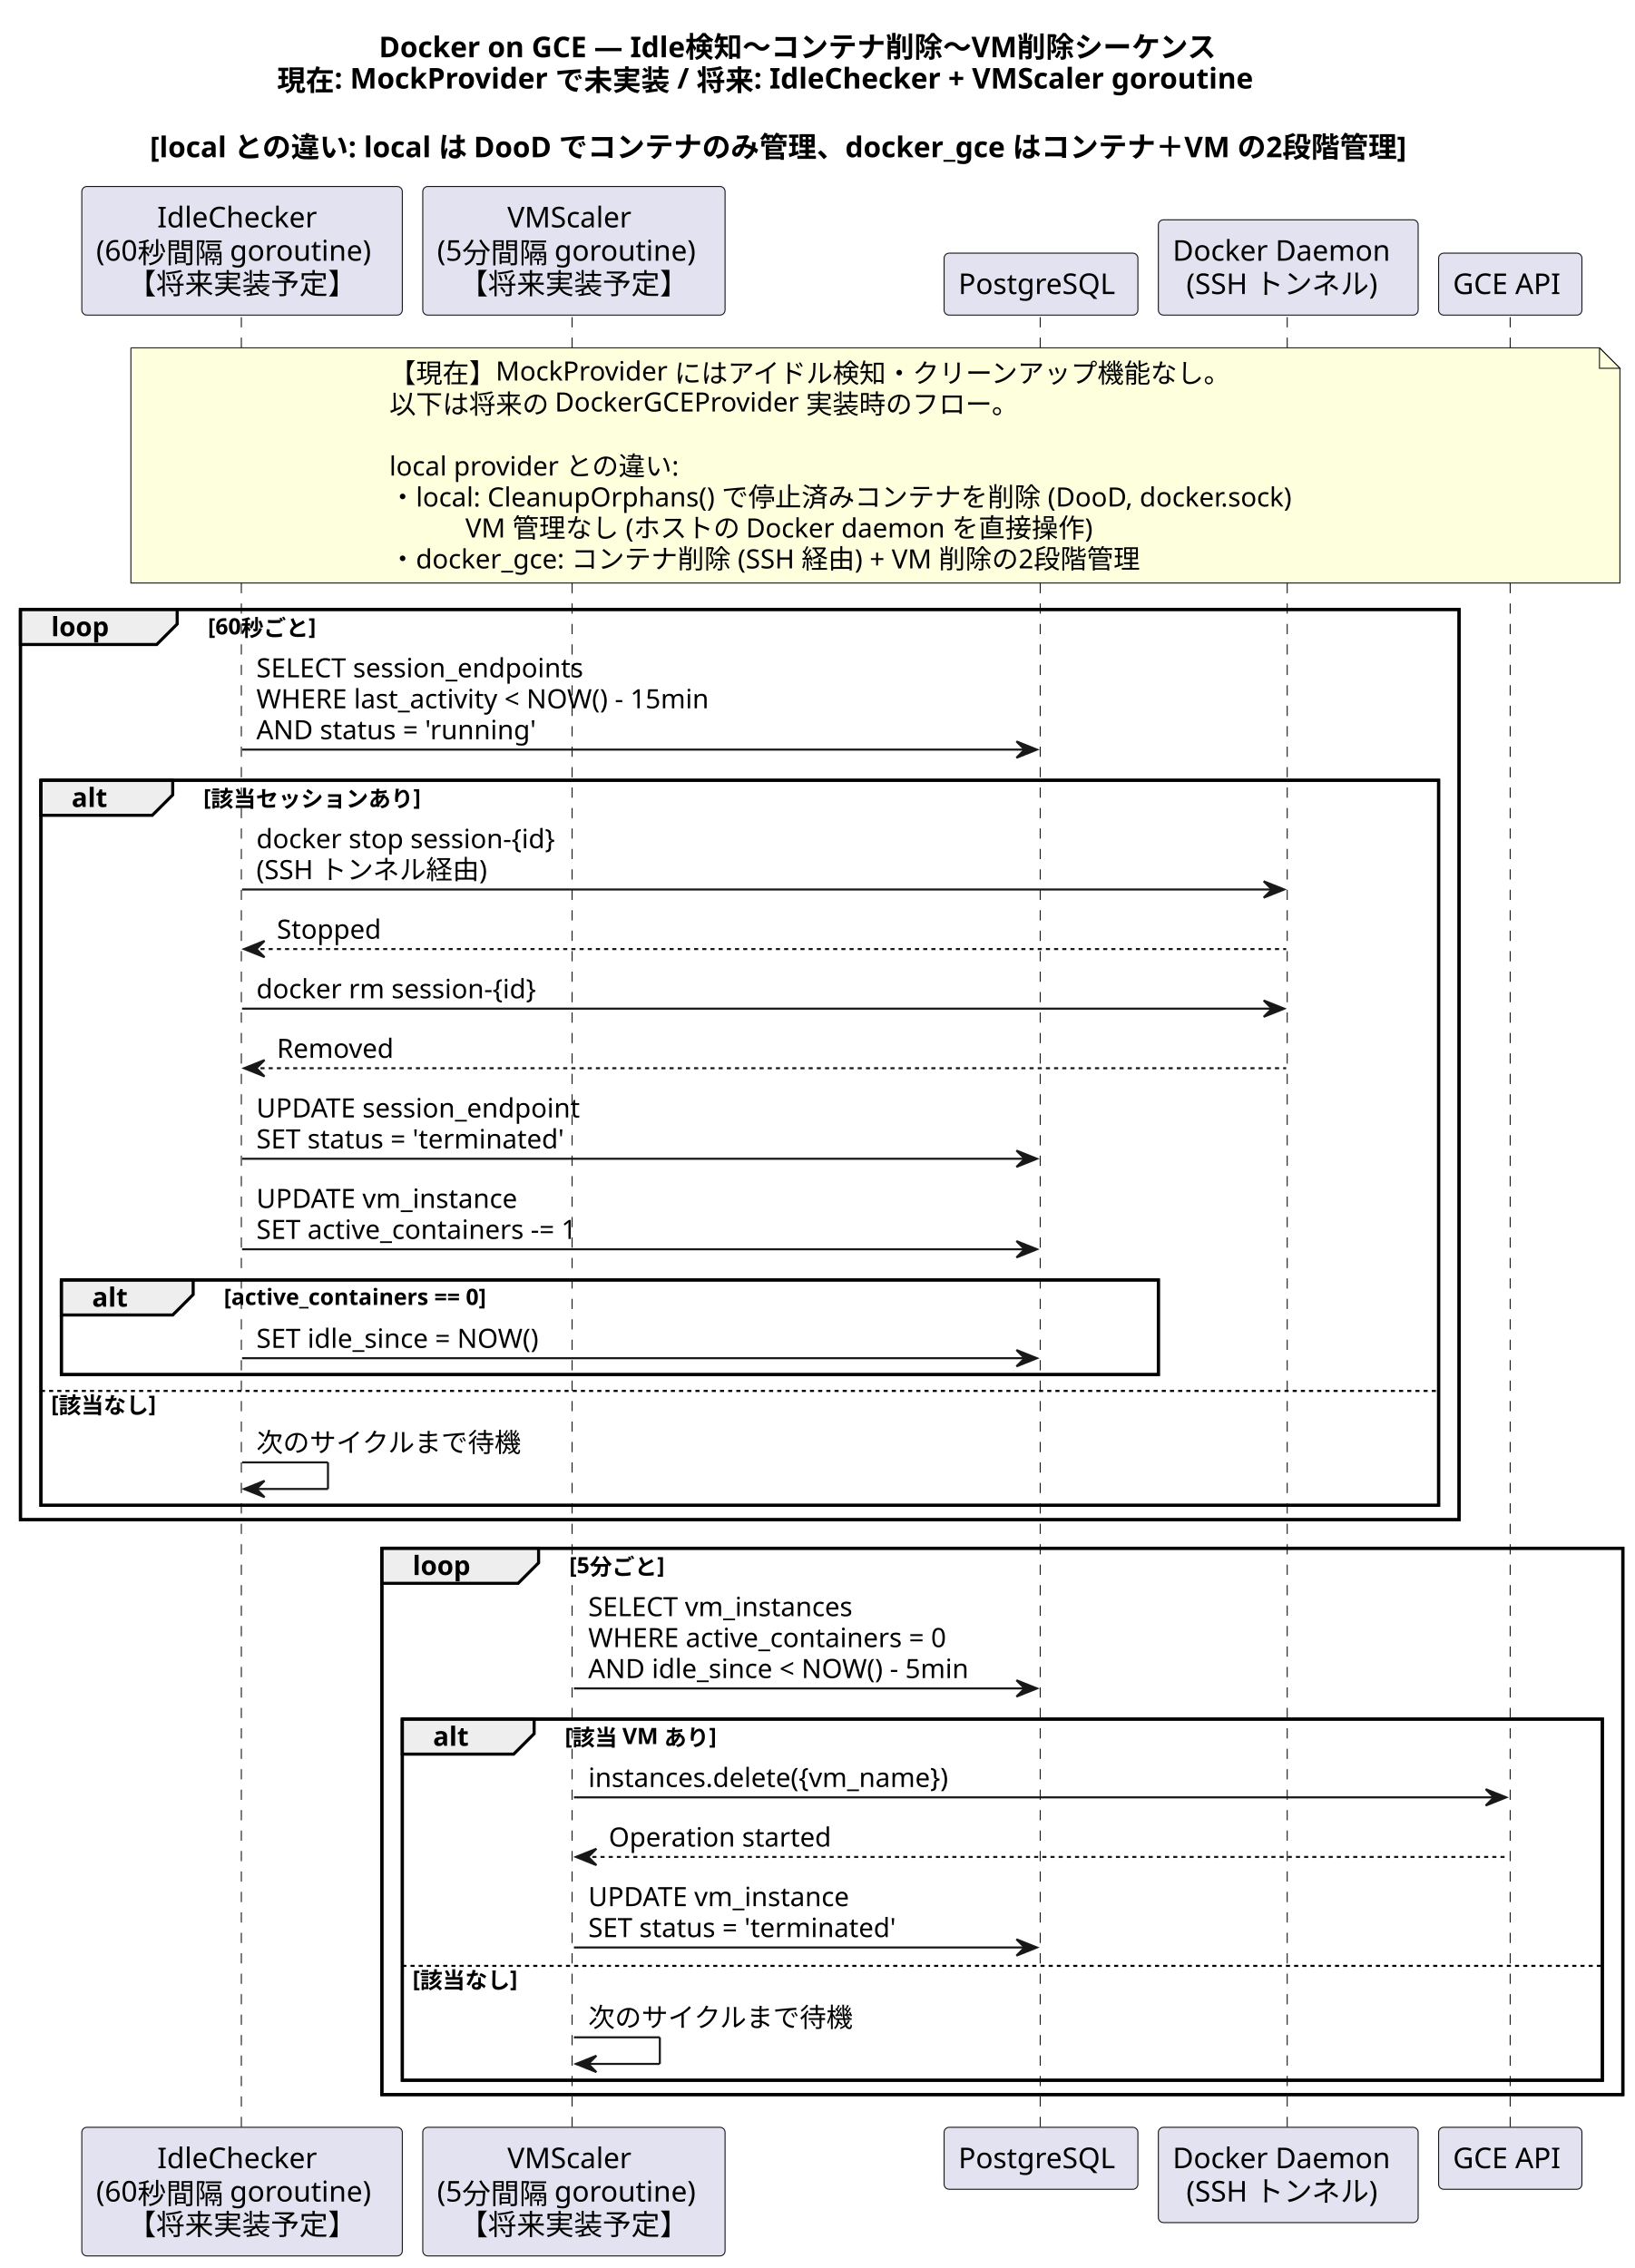
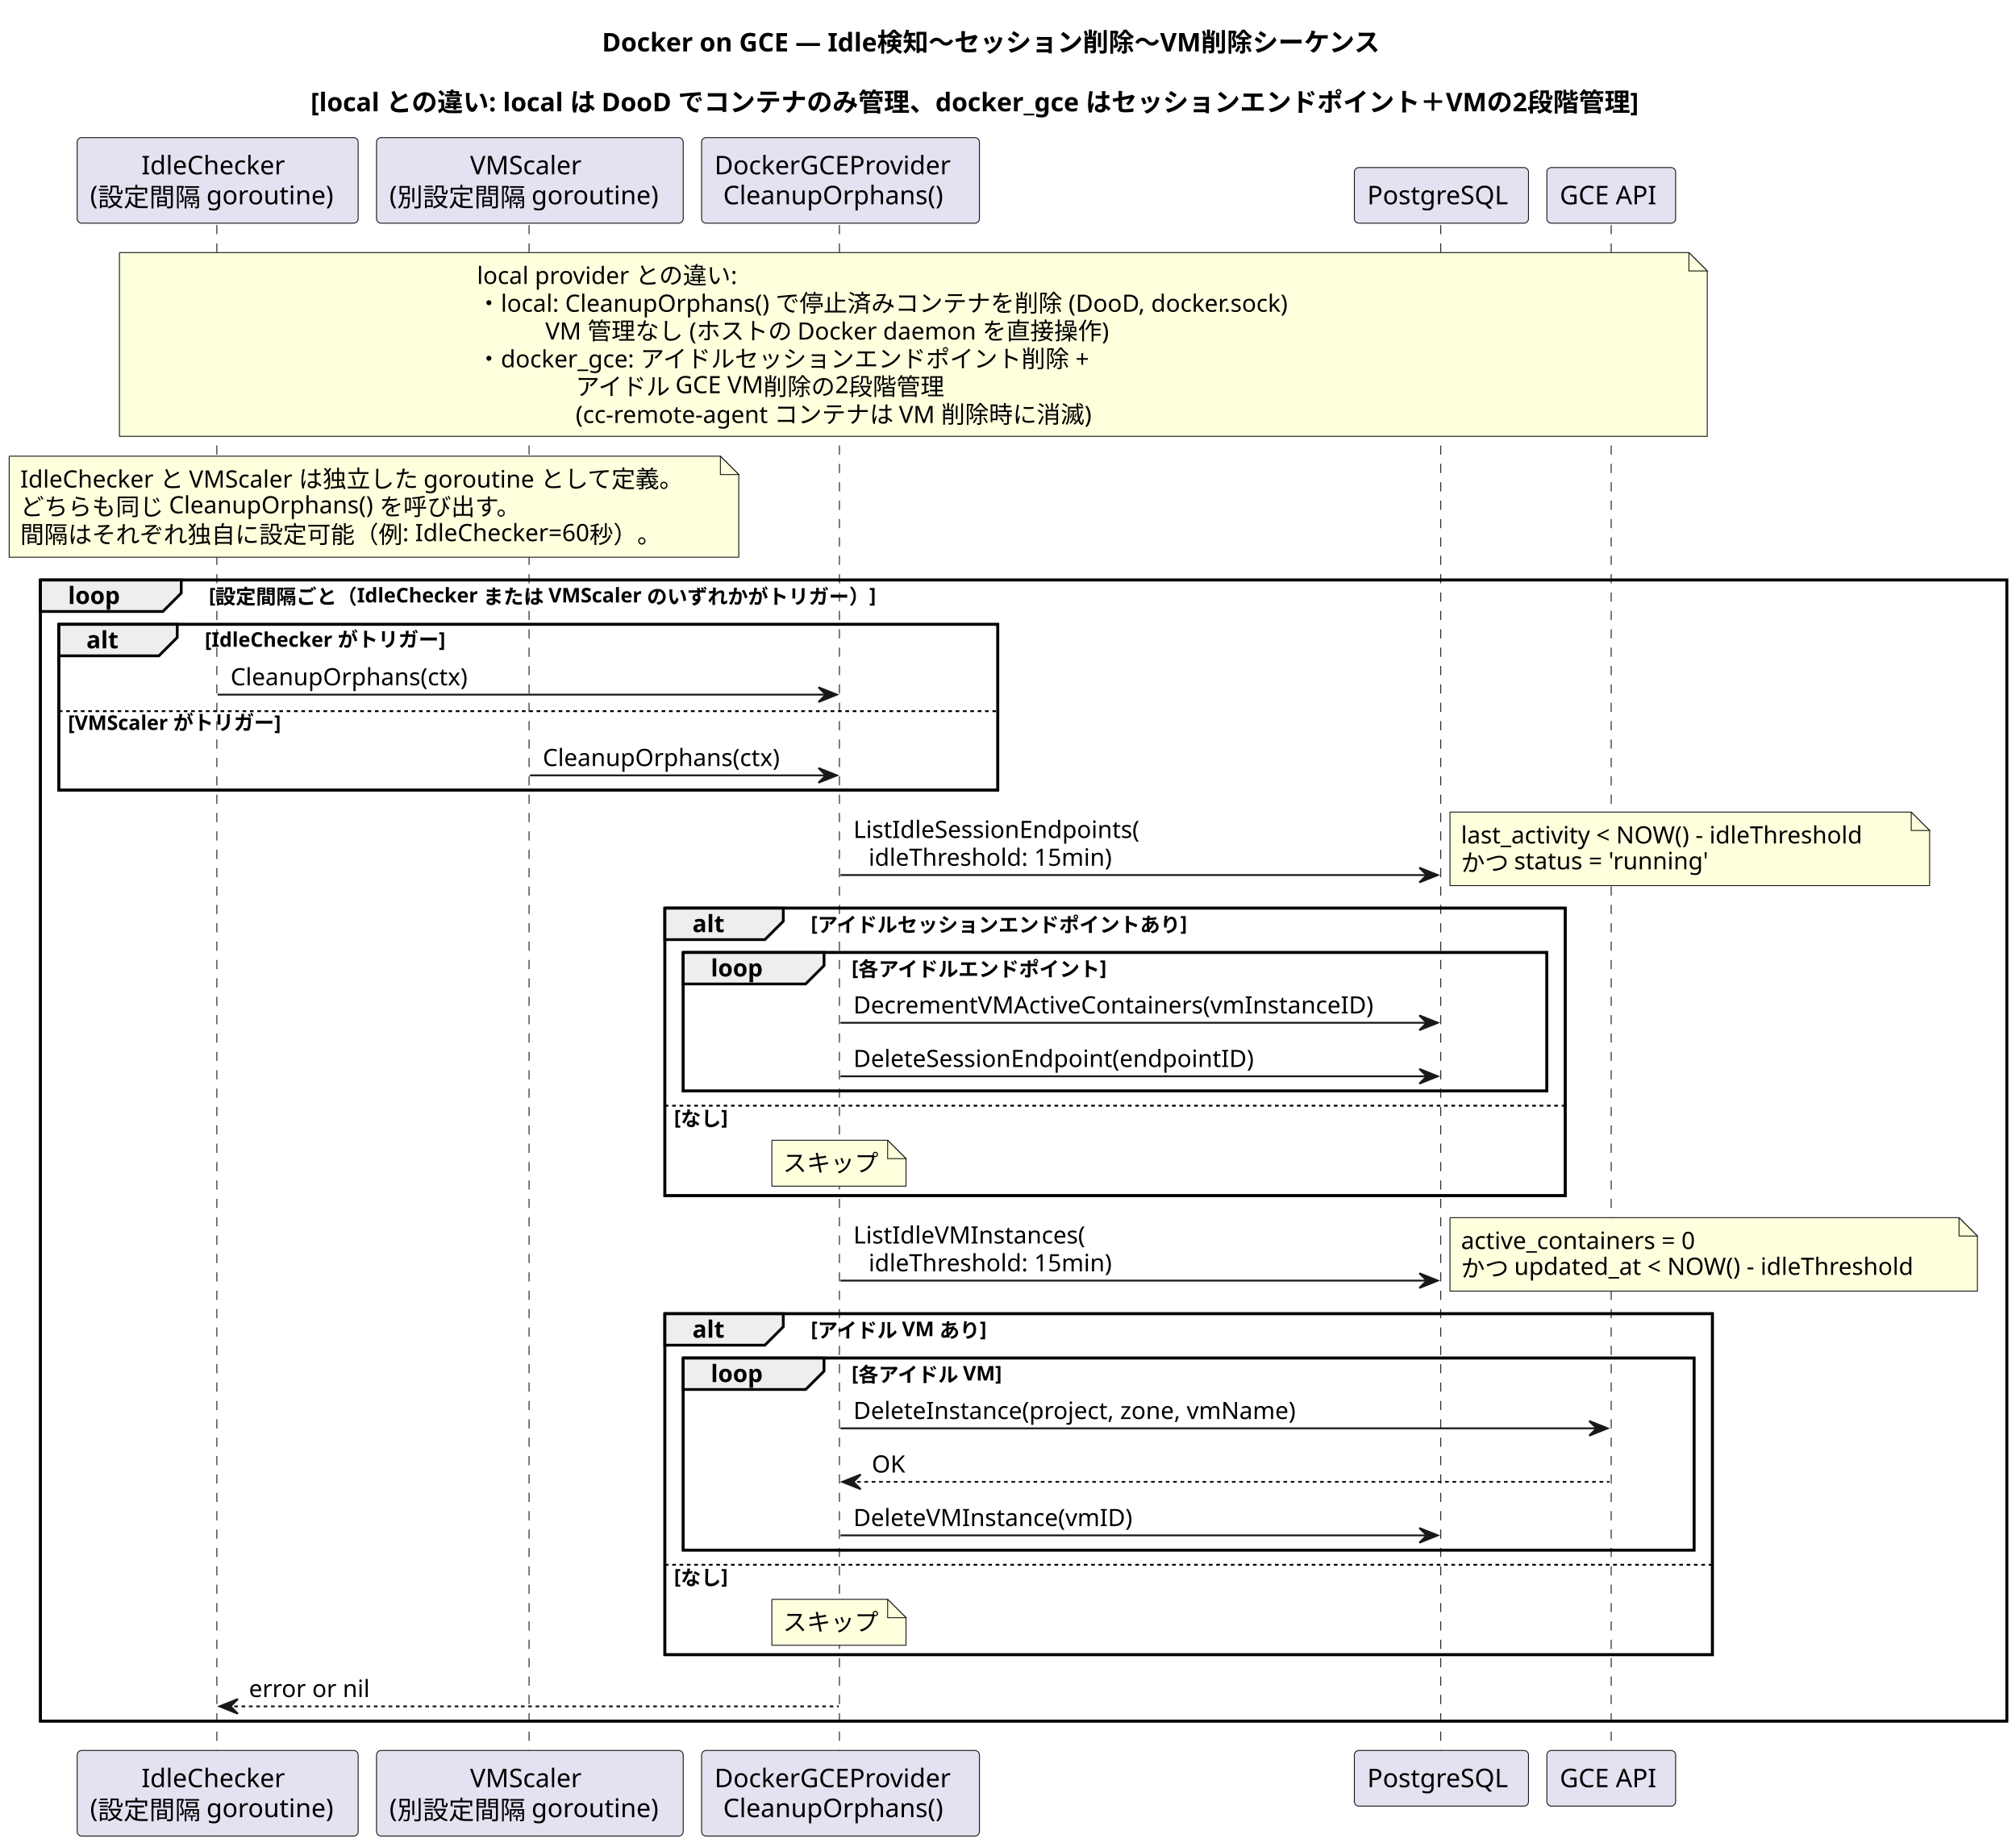
- <svg xmlns="http://www.w3.org/2000/svg" contentStyleType="text/css" data-diagram-type="SEQUENCE" height="1109px" preserveAspectRatio="none" style="width:799px;height:1109px;background:#FFFFFF;" version="1.1" viewBox="0 0 799 1109" width="799px" zoomAndPan="magnify">
+ <svg xmlns="http://www.w3.org/2000/svg" contentStyleType="text/css" data-diagram-type="SEQUENCE" height="1005px" preserveAspectRatio="none" style="width:1097px;height:1005px;background:#FFFFFF;" version="1.1" viewBox="0 0 1097 1005" width="1097px" zoomAndPan="magnify">
  <defs />
  <g>
-     <text fill="#000000" font-family="sans-serif" font-size="14" font-weight="bold" lengthAdjust="spacing" textLength="431.948" x="185.234" y="27.995">Docker on GCE — Idle検知〜コンテナ削除〜VM削除シーケンス</text>
-     <text fill="#000000" font-family="sans-serif" font-size="14" font-weight="bold" lengthAdjust="spacing" textLength="531.466" x="135.475" y="44.292">現在: MockProvider で未実装 / 将来: IdleChecker + VMScaler goroutine</text>
-     <text fill="#000000" font-family="sans-serif" font-size="14" font-weight="bold" lengthAdjust="spacing" textLength="4.874" x="398.771" y="60.589"> </text>
-     <text fill="#000000" font-family="sans-serif" font-size="14" font-weight="bold" lengthAdjust="spacing" textLength="655.886" x="73.265" y="76.886">[local との違い: local は DooD でコンテナのみ管理、docker_gce はコンテナ＋VM の2段階管理]</text>
-     <rect fill="none" height="445.062" style="stroke:#000000;stroke-width:1.5;" width="703.348" x="10" y="298.008" />
-     <rect fill="none" height="354.531" style="stroke:#000000;stroke-width:1.5;" width="683.348" x="20" y="381.539" />
-     <rect fill="none" height="46.266" style="stroke:#000000;stroke-width:1.5;" width="536.329" x="30" y="625.867" />
-     <rect fill="none" height="267.133" style="stroke:#000000;stroke-width:1.5;" width="606.716" x="186.7" y="757.07" />
-     <rect fill="none" height="176.602" style="stroke:#000000;stroke-width:1.5;" width="586.716" x="196.7" y="840.602" />
+     <text fill="#000000" font-family="sans-serif" font-size="14" font-weight="bold" lengthAdjust="spacing" textLength="445.948" x="327.524" y="27.995">Docker on GCE — Idle検知〜セッション削除〜VM削除シーケンス</text>
+     <text fill="#000000" font-family="sans-serif" font-size="14" font-weight="bold" lengthAdjust="spacing" textLength="4.874" x="548.061" y="44.292"> </text>
+     <text fill="#000000" font-family="sans-serif" font-size="14" font-weight="bold" lengthAdjust="spacing" textLength="763.012" x="168.992" y="60.589">[local との違い: local は DooD でコンテナのみ管理、docker_gce はセッションエンドポイント＋VMの2段階管理]</text>
+     <rect fill="none" height="621.07" style="stroke:#000000;stroke-width:1.5;" width="1069.995" x="22" y="315.68" />
+     <rect fill="none" height="90.203" style="stroke:#000000;stroke-width:1.5;" width="510.954" x="32" y="339.812" />
+     <rect fill="none" height="156.469" style="stroke:#000000;stroke-width:1.5;" width="489.955" x="361.771" y="494.281" />
+     <rect fill="none" height="75.398" style="stroke:#000000;stroke-width:1.5;" width="469.955" x="371.771" y="518.414" />
+     <rect fill="none" height="185.602" style="stroke:#000000;stroke-width:1.5;" width="570.023" x="361.771" y="715.016" />
+     <rect fill="none" height="104.531" style="stroke:#000000;stroke-width:1.5;" width="550.023" x="371.771" y="739.148" />
    <g class="participant-lifeline" data-entity-uid="part1" data-qualified-name="IdleChecker" id="part1-lifeline">
      <g>
-         <rect fill="#000000" fill-opacity="0" height="886.125" width="8" x="114.35" y="155.078" />
-         <line style="stroke:#181818;stroke-width:0.5;stroke-dasharray:5,5;" x1="118" x2="118" y1="155.078" y2="1041.203" />
+         <rect fill="#000000" fill-opacity="0" height="831.266" width="8" x="114.443" y="122.484" />
+         <line style="stroke:#181818;stroke-width:0.5;stroke-dasharray:5,5;" x1="118" x2="118" y1="122.484" y2="953.75" />
      </g>
    </g>
    <g class="participant-lifeline" data-entity-uid="part2" data-qualified-name="VMScaler" id="part2-lifeline">
      <g>
-         <rect fill="#000000" fill-opacity="0" height="886.125" width="8" x="276.596" y="155.078" />
-         <line style="stroke:#181818;stroke-width:0.5;stroke-dasharray:5,5;" x1="279.7" x2="279.7" y1="155.078" y2="1041.203" />
+         <rect fill="#000000" fill-opacity="0" height="831.266" width="8" x="284.328" y="122.484" />
+         <line style="stroke:#181818;stroke-width:0.5;stroke-dasharray:5,5;" x1="287.885" x2="287.885" y1="122.484" y2="953.75" />
      </g>
    </g>
-     <g class="participant-lifeline" data-entity-uid="part3" data-qualified-name="DB" id="part3-lifeline">
+     <g class="participant-lifeline" data-entity-uid="part3" data-qualified-name="Provider" id="part3-lifeline">
      <g>
-         <rect fill="#000000" fill-opacity="0" height="886.125" width="8" x="504.953" y="155.078" />
-         <line style="stroke:#181818;stroke-width:0.5;stroke-dasharray:5,5;" x1="508.576" x2="508.576" y1="155.078" y2="1041.203" />
+         <rect fill="#000000" fill-opacity="0" height="831.266" width="8" x="453.363" y="122.484" />
+         <line style="stroke:#181818;stroke-width:0.5;stroke-dasharray:5,5;" x1="456.771" x2="456.771" y1="122.484" y2="953.75" />
      </g>
    </g>
-     <g class="participant-lifeline" data-entity-uid="part4" data-qualified-name="Docker" id="part4-lifeline">
+     <g class="participant-lifeline" data-entity-uid="part4" data-qualified-name="DB" id="part4-lifeline">
      <g>
-         <rect fill="#000000" fill-opacity="0" height="886.125" width="8" x="625.839" y="155.078" />
-         <line style="stroke:#181818;stroke-width:0.5;stroke-dasharray:5,5;" x1="629.329" x2="629.329" y1="155.078" y2="1041.203" />
+         <rect fill="#000000" fill-opacity="0" height="831.266" width="8" x="780.349" y="122.484" />
+         <line style="stroke:#181818;stroke-width:0.5;stroke-dasharray:5,5;" x1="783.973" x2="783.973" y1="122.484" y2="953.75" />
      </g>
    </g>
    <g class="participant-lifeline" data-entity-uid="part5" data-qualified-name="GCEAPI" id="part5-lifeline">
      <g>
-         <rect fill="#000000" fill-opacity="0" height="886.125" width="8" x="734.382" y="155.078" />
-         <line style="stroke:#181818;stroke-width:0.5;stroke-dasharray:5,5;" x1="738.348" x2="738.348" y1="155.078" y2="1041.203" />
+         <rect fill="#000000" fill-opacity="0" height="831.266" width="8" x="872.76" y="122.484" />
+         <line style="stroke:#181818;stroke-width:0.5;stroke-dasharray:5,5;" x1="876.726" x2="876.726" y1="122.484" y2="953.75" />
      </g>
    </g>
    <g class="participant participant-head" data-entity-uid="part1" data-qualified-name="IdleChecker" id="part1-head">
-       <rect fill="#E2E2F0" height="62.891" rx="2.5" ry="2.5" style="stroke:#181818;stroke-width:0.5;" width="156.7" x="40" y="91.188" />
-       <text fill="#000000" font-family="sans-serif" font-size="14" lengthAdjust="spacing" textLength="82.954" x="76.873" y="111.183">IdleChecker</text>
-       <text fill="#000000" font-family="sans-serif" font-size="14" lengthAdjust="spacing" textLength="142.7" x="47" y="127.48">(60秒間隔 goroutine)</text>
-       <text fill="#000000" font-family="sans-serif" font-size="14" lengthAdjust="spacing" textLength="111.999" x="62.35" y="143.776">【将来実装予定】</text>
+       <rect fill="#E2E2F0" height="46.594" rx="2.5" ry="2.5" style="stroke:#181818;stroke-width:0.5;" width="152.886" x="42" y="74.891" />
+       <text fill="#000000" font-family="sans-serif" font-size="14" lengthAdjust="spacing" textLength="82.954" x="76.966" y="94.886">IdleChecker</text>
+       <text fill="#000000" font-family="sans-serif" font-size="14" lengthAdjust="spacing" textLength="138.886" x="49" y="111.183">(設定間隔 goroutine)</text>
    </g>
    <g class="participant participant-tail" data-entity-uid="part1" data-qualified-name="IdleChecker" id="part1-tail">
-       <rect fill="#E2E2F0" height="62.891" rx="2.5" ry="2.5" style="stroke:#181818;stroke-width:0.5;" width="156.7" x="40" y="1040.203" />
-       <text fill="#000000" font-family="sans-serif" font-size="14" lengthAdjust="spacing" textLength="82.954" x="76.873" y="1060.198">IdleChecker</text>
-       <text fill="#000000" font-family="sans-serif" font-size="14" lengthAdjust="spacing" textLength="142.7" x="47" y="1076.495">(60秒間隔 goroutine)</text>
-       <text fill="#000000" font-family="sans-serif" font-size="14" lengthAdjust="spacing" textLength="111.999" x="62.35" y="1092.792">【将来実装予定】</text>
+       <rect fill="#E2E2F0" height="46.594" rx="2.5" ry="2.5" style="stroke:#181818;stroke-width:0.5;" width="152.886" x="42" y="952.75" />
+       <text fill="#000000" font-family="sans-serif" font-size="14" lengthAdjust="spacing" textLength="82.954" x="76.966" y="972.745">IdleChecker</text>
+       <text fill="#000000" font-family="sans-serif" font-size="14" lengthAdjust="spacing" textLength="138.886" x="49" y="989.042">(設定間隔 goroutine)</text>
    </g>
    <g class="participant participant-head" data-entity-uid="part2" data-qualified-name="VMScaler" id="part2-head">
-       <rect fill="#E2E2F0" height="62.891" rx="2.5" ry="2.5" style="stroke:#181818;stroke-width:0.5;" width="147.793" x="206.7" y="91.188" />
-       <text fill="#000000" font-family="sans-serif" font-size="14" lengthAdjust="spacing" textLength="65.078" x="248.057" y="111.183">VMScaler</text>
-       <text fill="#000000" font-family="sans-serif" font-size="14" lengthAdjust="spacing" textLength="133.793" x="213.7" y="127.48">(5分間隔 goroutine)</text>
-       <text fill="#000000" font-family="sans-serif" font-size="14" lengthAdjust="spacing" textLength="111.999" x="224.597" y="143.776">【将来実装予定】</text>
+       <rect fill="#E2E2F0" height="46.594" rx="2.5" ry="2.5" style="stroke:#181818;stroke-width:0.5;" width="166.885" x="204.886" y="74.891" />
+       <text fill="#000000" font-family="sans-serif" font-size="14" lengthAdjust="spacing" textLength="65.078" x="255.789" y="94.886">VMScaler</text>
+       <text fill="#000000" font-family="sans-serif" font-size="14" lengthAdjust="spacing" textLength="152.885" x="211.886" y="111.183">(別設定間隔 goroutine)</text>
    </g>
    <g class="participant participant-tail" data-entity-uid="part2" data-qualified-name="VMScaler" id="part2-tail">
-       <rect fill="#E2E2F0" height="62.891" rx="2.5" ry="2.5" style="stroke:#181818;stroke-width:0.5;" width="147.793" x="206.7" y="1040.203" />
-       <text fill="#000000" font-family="sans-serif" font-size="14" lengthAdjust="spacing" textLength="65.078" x="248.057" y="1060.198">VMScaler</text>
-       <text fill="#000000" font-family="sans-serif" font-size="14" lengthAdjust="spacing" textLength="133.793" x="213.7" y="1076.495">(5分間隔 goroutine)</text>
-       <text fill="#000000" font-family="sans-serif" font-size="14" lengthAdjust="spacing" textLength="111.999" x="224.597" y="1092.792">【将来実装予定】</text>
+       <rect fill="#E2E2F0" height="46.594" rx="2.5" ry="2.5" style="stroke:#181818;stroke-width:0.5;" width="166.885" x="204.886" y="952.75" />
+       <text fill="#000000" font-family="sans-serif" font-size="14" lengthAdjust="spacing" textLength="65.078" x="255.789" y="972.745">VMScaler</text>
+       <text fill="#000000" font-family="sans-serif" font-size="14" lengthAdjust="spacing" textLength="152.885" x="211.886" y="989.042">(別設定間隔 goroutine)</text>
    </g>
-     <g class="participant participant-head" data-entity-uid="part3" data-qualified-name="DB" id="part3-head">
-       <rect fill="#E2E2F0" height="30.297" rx="2.5" ry="2.5" style="stroke:#181818;stroke-width:0.5;" width="94.753" x="461.576" y="123.781" />
-       <text fill="#000000" font-family="sans-serif" font-size="14" lengthAdjust="spacing" textLength="80.753" x="468.576" y="143.776">PostgreSQL</text>
+     <g class="participant participant-head" data-entity-uid="part3" data-qualified-name="Provider" id="part3-head">
+       <rect fill="#E2E2F0" height="46.594" rx="2.5" ry="2.5" style="stroke:#181818;stroke-width:0.5;" width="151.184" x="381.771" y="74.891" />
+       <text fill="#000000" font-family="sans-serif" font-size="14" lengthAdjust="spacing" textLength="137.184" x="388.771" y="94.886">DockerGCEProvider</text>
+       <text fill="#000000" font-family="sans-serif" font-size="14" lengthAdjust="spacing" textLength="127.695" x="393.515" y="111.183">CleanupOrphans()</text>
    </g>
-     <g class="participant participant-tail" data-entity-uid="part3" data-qualified-name="DB" id="part3-tail">
-       <rect fill="#E2E2F0" height="30.297" rx="2.5" ry="2.5" style="stroke:#181818;stroke-width:0.5;" width="94.753" x="461.576" y="1040.203" />
-       <text fill="#000000" font-family="sans-serif" font-size="14" lengthAdjust="spacing" textLength="80.753" x="468.576" y="1060.198">PostgreSQL</text>
+     <g class="participant participant-tail" data-entity-uid="part3" data-qualified-name="Provider" id="part3-tail">
+       <rect fill="#E2E2F0" height="46.594" rx="2.5" ry="2.5" style="stroke:#181818;stroke-width:0.5;" width="151.184" x="381.771" y="952.75" />
+       <text fill="#000000" font-family="sans-serif" font-size="14" lengthAdjust="spacing" textLength="137.184" x="388.771" y="972.745">DockerGCEProvider</text>
+       <text fill="#000000" font-family="sans-serif" font-size="14" lengthAdjust="spacing" textLength="127.695" x="393.515" y="989.042">CleanupOrphans()</text>
    </g>
-     <g class="participant participant-head" data-entity-uid="part4" data-qualified-name="Docker" id="part4-head">
-       <rect fill="#E2E2F0" height="46.594" rx="2.5" ry="2.5" style="stroke:#181818;stroke-width:0.5;" width="127.019" x="566.329" y="107.484" />
-       <text fill="#000000" font-family="sans-serif" font-size="14" lengthAdjust="spacing" textLength="113.019" x="573.329" y="127.48">Docker Daemon</text>
-       <text fill="#000000" font-family="sans-serif" font-size="14" lengthAdjust="spacing" textLength="99.675" x="580.001" y="143.776">(SSH トンネル)</text>
+     <g class="participant participant-head" data-entity-uid="part4" data-qualified-name="DB" id="part4-head">
+       <rect fill="#E2E2F0" height="30.297" rx="2.5" ry="2.5" style="stroke:#181818;stroke-width:0.5;" width="94.753" x="736.973" y="91.188" />
+       <text fill="#000000" font-family="sans-serif" font-size="14" lengthAdjust="spacing" textLength="80.753" x="743.973" y="111.183">PostgreSQL</text>
    </g>
-     <g class="participant participant-tail" data-entity-uid="part4" data-qualified-name="Docker" id="part4-tail">
-       <rect fill="#E2E2F0" height="46.594" rx="2.5" ry="2.5" style="stroke:#181818;stroke-width:0.5;" width="127.019" x="566.329" y="1040.203" />
-       <text fill="#000000" font-family="sans-serif" font-size="14" lengthAdjust="spacing" textLength="113.019" x="573.329" y="1060.198">Docker Daemon</text>
-       <text fill="#000000" font-family="sans-serif" font-size="14" lengthAdjust="spacing" textLength="99.675" x="580.001" y="1076.495">(SSH トンネル)</text>
+     <g class="participant participant-tail" data-entity-uid="part4" data-qualified-name="DB" id="part4-tail">
+       <rect fill="#E2E2F0" height="30.297" rx="2.5" ry="2.5" style="stroke:#181818;stroke-width:0.5;" width="94.753" x="736.973" y="952.75" />
+       <text fill="#000000" font-family="sans-serif" font-size="14" lengthAdjust="spacing" textLength="80.753" x="743.973" y="972.745">PostgreSQL</text>
    </g>
    <g class="participant participant-head" data-entity-uid="part5" data-qualified-name="GCEAPI" id="part5-head">
-       <rect fill="#E2E2F0" height="30.297" rx="2.5" ry="2.5" style="stroke:#181818;stroke-width:0.5;" width="70.068" x="703.348" y="123.781" />
-       <text fill="#000000" font-family="sans-serif" font-size="14" lengthAdjust="spacing" textLength="56.068" x="710.348" y="143.776">GCE API</text>
+       <rect fill="#E2E2F0" height="30.297" rx="2.5" ry="2.5" style="stroke:#181818;stroke-width:0.5;" width="70.068" x="841.726" y="91.188" />
+       <text fill="#000000" font-family="sans-serif" font-size="14" lengthAdjust="spacing" textLength="56.068" x="848.726" y="111.183">GCE API</text>
    </g>
    <g class="participant participant-tail" data-entity-uid="part5" data-qualified-name="GCEAPI" id="part5-tail">
-       <rect fill="#E2E2F0" height="30.297" rx="2.5" ry="2.5" style="stroke:#181818;stroke-width:0.5;" width="70.068" x="703.348" y="1040.203" />
-       <text fill="#000000" font-family="sans-serif" font-size="14" lengthAdjust="spacing" textLength="56.068" x="710.348" y="1060.198">GCE API</text>
+       <rect fill="#E2E2F0" height="30.297" rx="2.5" ry="2.5" style="stroke:#181818;stroke-width:0.5;" width="70.068" x="841.726" y="952.75" />
+       <text fill="#000000" font-family="sans-serif" font-size="14" lengthAdjust="spacing" textLength="56.068" x="848.726" y="972.745">GCE API</text>
    </g>
-     <path d="M64,170.078 L64,285.078 L792,285.078 L792,180.078 L782,170.078 L64,170.078" fill="#FEFFDD" style="stroke:#181818;stroke-width:0.5;" />
-     <path d="M782,170.078 L782,180.078 L792,180.078 L782,170.078" fill="#FEFFDD" style="stroke:#181818;stroke-width:0.5;" />
-     <text fill="#000000" font-family="sans-serif" font-size="13" lengthAdjust="spacing" textLength="417.016" x="190.34" y="187.145">【現在】MockProvider にはアイドル検知・クリーンアップ機能なし。</text>
-     <text fill="#000000" font-family="sans-serif" font-size="13" lengthAdjust="spacing" textLength="317.65" x="190.34" y="202.278">以下は将来の DockerGCEProvider 実装時のフロー。</text>
-     <text fill="#000000" font-family="sans-serif" font-size="13" lengthAdjust="spacing" textLength="4.132" x="190.34" y="217.411"> </text>
-     <text fill="#000000" font-family="sans-serif" font-size="13" lengthAdjust="spacing" textLength="149.386" x="190.34" y="232.543">local provider との違い:</text>
-     <text fill="#000000" font-family="sans-serif" font-size="13" lengthAdjust="spacing" textLength="466.737" x="190.34" y="247.676">・local: CleanupOrphans() で停止済みコンテナを削除 (DooD, docker.sock)</text>
-     <text fill="#000000" font-family="sans-serif" font-size="13" lengthAdjust="spacing" textLength="318.97" x="227.531" y="262.809">VM 管理なし (ホストの Docker daemon を直接操作)</text>
-     <text fill="#000000" font-family="sans-serif" font-size="13" lengthAdjust="spacing" textLength="386.991" x="190.34" y="277.942">・docker_gce: コンテナ削除 (SSH 経由) + VM 削除の2段階管理</text>
-     <path d="M10,298.008 L86.624,298.008 L86.624,305.141 L76.624,315.141 L10,315.141 L10,298.008" fill="#EEEEEE" style="stroke:#000000;stroke-width:1.5;" />
-     <rect fill="none" height="445.062" style="stroke:#000000;stroke-width:1.5;" width="703.348" x="10" y="298.008" />
-     <text fill="#000000" font-family="sans-serif" font-size="13" font-weight="bold" lengthAdjust="spacing" textLength="31.624" x="25" y="311.075">loop</text>
-     <text fill="#000000" font-family="sans-serif" font-size="11" font-weight="bold" lengthAdjust="spacing" textLength="58.362" x="101.624" y="310.218">[60秒ごと]</text>
+     <path d="M65,137.484 L65,237.484 L929,237.484 L929,147.484 L919,137.484 L65,137.484" fill="#FEFFDD" style="stroke:#181818;stroke-width:0.5;" />
+     <path d="M919,137.484 L919,147.484 L929,147.484 L919,137.484" fill="#FEFFDD" style="stroke:#181818;stroke-width:0.5;" />
+     <text fill="#000000" font-family="sans-serif" font-size="13" lengthAdjust="spacing" textLength="149.386" x="259.529" y="154.551">local provider との違い:</text>
+     <text fill="#000000" font-family="sans-serif" font-size="13" lengthAdjust="spacing" textLength="466.737" x="259.529" y="169.684">・local: CleanupOrphans() で停止済みコンテナを削除 (DooD, docker.sock)</text>
+     <text fill="#000000" font-family="sans-serif" font-size="13" lengthAdjust="spacing" textLength="318.97" x="296.719" y="184.817">VM 管理なし (ホストの Docker daemon を直接操作)</text>
+     <text fill="#000000" font-family="sans-serif" font-size="13" lengthAdjust="spacing" textLength="344.659" x="259.529" y="199.95">・docker_gce: アイドルセッションエンドポイント削除 +</text>
+     <text fill="#000000" font-family="sans-serif" font-size="13" lengthAdjust="spacing" textLength="207.01" x="313.249" y="215.083">アイドル GCE VM削除の2段階管理</text>
+     <text fill="#000000" font-family="sans-serif" font-size="13" lengthAdjust="spacing" textLength="293.935" x="313.249" y="230.215">(cc-remote-agent コンテナは VM 削除時に消滅)</text>
+     <path d="M5,248.281 L5,303.281 L402,303.281 L402,258.281 L392,248.281 L5,248.281" fill="#FEFFDD" style="stroke:#181818;stroke-width:0.5;" />
+     <path d="M392,248.281 L392,258.281 L402,258.281 L392,248.281" fill="#FEFFDD" style="stroke:#181818;stroke-width:0.5;" />
+     <text fill="#000000" font-family="sans-serif" font-size="13" lengthAdjust="spacing" textLength="376.81" x="11" y="265.348">IdleChecker と VMScaler は独立した goroutine として定義。</text>
+     <text fill="#000000" font-family="sans-serif" font-size="13" lengthAdjust="spacing" textLength="282.839" x="11" y="280.481">どちらも同じ CleanupOrphans() を呼び出す。</text>
+     <text fill="#000000" font-family="sans-serif" font-size="13" lengthAdjust="spacing" textLength="359.976" x="11" y="295.614">間隔はそれぞれ独自に設定可能（例: IdleChecker=60秒）。</text>
+     <path d="M22,315.68 L98.624,315.68 L98.624,322.812 L88.624,332.812 L22,332.812 L22,315.68" fill="#EEEEEE" style="stroke:#000000;stroke-width:1.5;" />
+     <rect fill="none" height="621.07" style="stroke:#000000;stroke-width:1.5;" width="1069.995" x="22" y="315.68" />
+     <text fill="#000000" font-family="sans-serif" font-size="13" font-weight="bold" lengthAdjust="spacing" textLength="31.624" x="37" y="328.747">loop</text>
+     <text fill="#000000" font-family="sans-serif" font-size="11" font-weight="bold" lengthAdjust="spacing" textLength="383.806" x="113.624" y="327.89">[設定間隔ごと（IdleChecker または VMScaler のいずれかがトリガー）]</text>
+     <path d="M32,339.812 L96.443,339.812 L96.443,346.945 L86.443,356.945 L32,356.945 L32,339.812" fill="#EEEEEE" style="stroke:#000000;stroke-width:1.5;" />
+     <rect fill="none" height="90.203" style="stroke:#000000;stroke-width:1.5;" width="510.954" x="32" y="339.812" />
+     <text fill="#000000" font-family="sans-serif" font-size="13" font-weight="bold" lengthAdjust="spacing" textLength="19.443" x="47" y="352.879">alt</text>
+     <text fill="#000000" font-family="sans-serif" font-size="11" font-weight="bold" lengthAdjust="spacing" textLength="142.167" x="111.443" y="352.023">[IdleChecker がトリガー]</text>
    <g class="message" data-entity-1="part1" data-entity-2="part3" id="msg1">
-       <polygon fill="#181818" points="496.953,362.539,506.953,366.539,496.953,370.539,500.953,366.539" style="stroke:#181818;stroke-width:1;" />
-       <line style="stroke:#181818;stroke-width:1;" x1="118.35" x2="502.953" y1="366.539" y2="366.539" />
-       <text fill="#000000" font-family="sans-serif" font-size="13" lengthAdjust="spacing" textLength="172.11" x="125.35" y="331.207">SELECT session_endpoints</text>
-       <text fill="#000000" font-family="sans-serif" font-size="13" lengthAdjust="spacing" textLength="246.213" x="125.35" y="346.34">WHERE last_activity &lt; NOW() - 15min</text>
-       <text fill="#000000" font-family="sans-serif" font-size="13" lengthAdjust="spacing" textLength="149.176" x="125.35" y="361.473">AND status = 'running'</text>
+       <polygon fill="#181818" points="445.363,374.078,455.363,378.078,445.363,382.078,449.363,378.078" style="stroke:#181818;stroke-width:1;" />
+       <line style="stroke:#181818;stroke-width:1;" x1="118.443" x2="451.363" y1="378.078" y2="378.078" />
+       <text fill="#000000" font-family="sans-serif" font-size="13" lengthAdjust="spacing" textLength="138.512" x="125.443" y="373.012">CleanupOrphans(ctx)</text>
    </g>
-     <path d="M20,381.539 L84.443,381.539 L84.443,388.672 L74.443,398.672 L20,398.672 L20,381.539" fill="#EEEEEE" style="stroke:#000000;stroke-width:1.5;" />
-     <rect fill="none" height="354.531" style="stroke:#000000;stroke-width:1.5;" width="683.348" x="20" y="381.539" />
-     <text fill="#000000" font-family="sans-serif" font-size="13" font-weight="bold" lengthAdjust="spacing" textLength="19.443" x="35" y="394.606">alt</text>
-     <text fill="#000000" font-family="sans-serif" font-size="11" font-weight="bold" lengthAdjust="spacing" textLength="109.054" x="99.443" y="393.75">[該当セッションあり]</text>
-     <g class="message" data-entity-1="part1" data-entity-2="part4" id="msg2">
-       <polygon fill="#181818" points="617.839,430.938,627.839,434.938,617.839,438.938,621.839,434.938" style="stroke:#181818;stroke-width:1;" />
-       <line style="stroke:#181818;stroke-width:1;" x1="118.35" x2="623.839" y1="434.938" y2="434.938" />
-       <text fill="#000000" font-family="sans-serif" font-size="13" lengthAdjust="spacing" textLength="161.783" x="125.35" y="414.739">docker stop session-{id}</text>
-       <text fill="#000000" font-family="sans-serif" font-size="13" lengthAdjust="spacing" textLength="118.555" x="125.35" y="429.872">(SSH トンネル経由)</text>
+     <line style="stroke:#000000;stroke-width:1;stroke-dasharray:2,2;" x1="32" x2="542.955" y1="387.078" y2="387.078" />
+     <text fill="#000000" font-family="sans-serif" font-size="11" font-weight="bold" lengthAdjust="spacing" textLength="126.865" x="37" y="397.289">[VMScaler がトリガー]</text>
+     <g class="message" data-entity-1="part2" data-entity-2="part3" id="msg2">
+       <polygon fill="#181818" points="445.363,418.016,455.363,422.016,445.363,426.016,449.363,422.016" style="stroke:#181818;stroke-width:1;" />
+       <line style="stroke:#181818;stroke-width:1;" x1="288.328" x2="451.363" y1="422.016" y2="422.016" />
+       <text fill="#000000" font-family="sans-serif" font-size="13" lengthAdjust="spacing" textLength="138.512" x="295.328" y="416.95">CleanupOrphans(ctx)</text>
    </g>
-     <g class="message" data-entity-1="part4" data-entity-2="part1" id="msg3">
-       <polygon fill="#181818" points="129.35,460.07,119.35,464.07,129.35,468.07,125.35,464.07" style="stroke:#181818;stroke-width:1;" />
-       <line style="stroke:#181818;stroke-width:1;stroke-dasharray:2,2;" x1="123.35" x2="628.839" y1="464.07" y2="464.07" />
-       <text fill="#000000" font-family="sans-serif" font-size="13" lengthAdjust="spacing" textLength="54.057" x="135.35" y="459.004">Stopped</text>
+     <g class="message" data-entity-1="part3" data-entity-2="part4" id="msg3">
+       <polygon fill="#181818" points="772.349,472.281,782.349,476.281,772.349,480.281,776.349,476.281" style="stroke:#181818;stroke-width:1;" />
+       <line style="stroke:#181818;stroke-width:1;" x1="457.363" x2="778.349" y1="476.281" y2="476.281" />
+       <text fill="#000000" font-family="sans-serif" font-size="13" lengthAdjust="spacing" textLength="165.725" x="464.363" y="456.082">ListIdleSessionEndpoints(</text>
+       <text fill="#000000" font-family="sans-serif" font-size="13" lengthAdjust="spacing" textLength="142.467" x="472.627" y="471.215">idleThreshold: 15min)</text>
    </g>
-     <g class="message" data-entity-1="part1" data-entity-2="part4" id="msg4">
-       <polygon fill="#181818" points="617.839,489.203,627.839,493.203,617.839,497.203,621.839,493.203" style="stroke:#181818;stroke-width:1;" />
-       <line style="stroke:#181818;stroke-width:1;" x1="118.35" x2="623.839" y1="493.203" y2="493.203" />
-       <text fill="#000000" font-family="sans-serif" font-size="13" lengthAdjust="spacing" textLength="151.715" x="125.35" y="488.137">docker rm session-{id}</text>
+     <path d="M789,442.016 L789,482.016 L1050,482.016 L1050,452.016 L1040,442.016 L789,442.016" fill="#FEFFDD" style="stroke:#181818;stroke-width:0.5;" />
+     <path d="M1040,442.016 L1040,452.016 L1050,452.016 L1040,442.016" fill="#FEFFDD" style="stroke:#181818;stroke-width:0.5;" />
+     <text fill="#000000" font-family="sans-serif" font-size="13" lengthAdjust="spacing" textLength="240.76" x="795" y="459.082">last_activity &lt; NOW() - idleThreshold</text>
+     <text fill="#000000" font-family="sans-serif" font-size="13" lengthAdjust="spacing" textLength="146.548" x="795" y="474.215">かつ status = 'running'</text>
+     <path d="M361.771,494.281 L426.214,494.281 L426.214,501.414 L416.214,511.414 L361.771,511.414 L361.771,494.281" fill="#EEEEEE" style="stroke:#000000;stroke-width:1.5;" />
+     <rect fill="none" height="156.469" style="stroke:#000000;stroke-width:1.5;" width="489.955" x="361.771" y="494.281" />
+     <text fill="#000000" font-family="sans-serif" font-size="13" font-weight="bold" lengthAdjust="spacing" textLength="19.443" x="376.771" y="507.348">alt</text>
+     <text fill="#000000" font-family="sans-serif" font-size="11" font-weight="bold" lengthAdjust="spacing" textLength="208.053" x="441.214" y="506.492">[アイドルセッションエンドポイントあり]</text>
+     <path d="M371.771,518.414 L448.395,518.414 L448.395,525.547 L438.395,535.547 L371.771,535.547 L371.771,518.414" fill="#EEEEEE" style="stroke:#000000;stroke-width:1.5;" />
+     <rect fill="none" height="75.398" style="stroke:#000000;stroke-width:1.5;" width="469.955" x="371.771" y="518.414" />
+     <text fill="#000000" font-family="sans-serif" font-size="13" font-weight="bold" lengthAdjust="spacing" textLength="31.624" x="386.771" y="531.481">loop</text>
+     <text fill="#000000" font-family="sans-serif" font-size="11" font-weight="bold" lengthAdjust="spacing" textLength="142.054" x="463.395" y="530.625">[各アイドルエンドポイント]</text>
+     <g class="message" data-entity-1="part3" data-entity-2="part4" id="msg5">
+       <polygon fill="#181818" points="772.349,552.68,782.349,556.68,772.349,560.68,776.349,556.68" style="stroke:#181818;stroke-width:1;" />
+       <line style="stroke:#181818;stroke-width:1;" x1="457.363" x2="778.349" y1="556.68" y2="556.68" />
+       <text fill="#000000" font-family="sans-serif" font-size="13" lengthAdjust="spacing" textLength="302.986" x="464.363" y="551.614">DecrementVMActiveContainers(vmInstanceID)</text>
    </g>
-     <g class="message" data-entity-1="part4" data-entity-2="part1" id="msg5">
-       <polygon fill="#181818" points="129.35,518.336,119.35,522.336,129.35,526.336,125.35,522.336" style="stroke:#181818;stroke-width:1;" />
-       <line style="stroke:#181818;stroke-width:1;stroke-dasharray:2,2;" x1="123.35" x2="628.839" y1="522.336" y2="522.336" />
-       <text fill="#000000" font-family="sans-serif" font-size="13" lengthAdjust="spacing" textLength="61.591" x="135.35" y="517.27">Removed</text>
+     <g class="message" data-entity-1="part3" data-entity-2="part4" id="msg6">
+       <polygon fill="#181818" points="772.349,581.812,782.349,585.812,772.349,589.812,776.349,585.812" style="stroke:#181818;stroke-width:1;" />
+       <line style="stroke:#181818;stroke-width:1;" x1="457.363" x2="778.349" y1="585.812" y2="585.812" />
+       <text fill="#000000" font-family="sans-serif" font-size="13" lengthAdjust="spacing" textLength="231.804" x="464.363" y="580.747">DeleteSessionEndpoint(endpointID)</text>
    </g>
-     <g class="message" data-entity-1="part1" data-entity-2="part3" id="msg6">
-       <polygon fill="#181818" points="496.953,562.602,506.953,566.602,496.953,570.602,500.953,566.602" style="stroke:#181818;stroke-width:1;" />
-       <line style="stroke:#181818;stroke-width:1;" x1="118.35" x2="502.953" y1="566.602" y2="566.602" />
-       <text fill="#000000" font-family="sans-serif" font-size="13" lengthAdjust="spacing" textLength="168.81" x="125.35" y="546.403">UPDATE session_endpoint</text>
-       <text fill="#000000" font-family="sans-serif" font-size="13" lengthAdjust="spacing" textLength="167.058" x="125.35" y="561.536">SET status = 'terminated'</text>
+     <line style="stroke:#000000;stroke-width:1;stroke-dasharray:2,2;" x1="361.771" x2="851.726" y1="601.812" y2="601.812" />
+     <text fill="#000000" font-family="sans-serif" font-size="11" font-weight="bold" lengthAdjust="spacing" textLength="32.054" x="366.771" y="612.023">[なし]</text>
+     <path d="M420,620.617 L420,645.617 L493,645.617 L493,630.617 L483,620.617 L420,620.617" fill="#FEFFDD" style="stroke:#181818;stroke-width:0.5;" />
+     <path d="M483,620.617 L483,630.617 L493,630.617 L483,620.617" fill="#FEFFDD" style="stroke:#181818;stroke-width:0.5;" />
+     <text fill="#000000" font-family="sans-serif" font-size="13" lengthAdjust="spacing" textLength="52" x="426" y="637.684">スキップ</text>
+     <g class="message" data-entity-1="part3" data-entity-2="part4" id="msg7">
+       <polygon fill="#181818" points="772.349,693.016,782.349,697.016,772.349,701.016,776.349,697.016" style="stroke:#181818;stroke-width:1;" />
+       <line style="stroke:#181818;stroke-width:1;" x1="457.363" x2="778.349" y1="697.016" y2="697.016" />
+       <text fill="#000000" font-family="sans-serif" font-size="13" lengthAdjust="spacing" textLength="133.669" x="464.363" y="676.817">ListIdleVMInstances(</text>
+       <text fill="#000000" font-family="sans-serif" font-size="13" lengthAdjust="spacing" textLength="142.467" x="472.627" y="691.95">idleThreshold: 15min)</text>
    </g>
-     <g class="message" data-entity-1="part1" data-entity-2="part3" id="msg7">
-       <polygon fill="#181818" points="496.953,606.867,506.953,610.867,496.953,614.867,500.953,610.867" style="stroke:#181818;stroke-width:1;" />
-       <line style="stroke:#181818;stroke-width:1;" x1="118.35" x2="502.953" y1="610.867" y2="610.867" />
-       <text fill="#000000" font-family="sans-serif" font-size="13" lengthAdjust="spacing" textLength="138.474" x="125.35" y="590.668">UPDATE vm_instance</text>
-       <text fill="#000000" font-family="sans-serif" font-size="13" lengthAdjust="spacing" textLength="175.043" x="125.35" y="605.801">SET active_containers -= 1</text>
+     <path d="M789,662.75 L789,702.75 L1076,702.75 L1076,672.75 L1066,662.75 L789,662.75" fill="#FEFFDD" style="stroke:#181818;stroke-width:0.5;" />
+     <path d="M1066,662.75 L1066,672.75 L1076,672.75 L1066,662.75" fill="#FEFFDD" style="stroke:#181818;stroke-width:0.5;" />
+     <text fill="#000000" font-family="sans-serif" font-size="13" lengthAdjust="spacing" textLength="141.813" x="795" y="679.817">active_containers = 0</text>
+     <text fill="#000000" font-family="sans-serif" font-size="13" lengthAdjust="spacing" textLength="266.646" x="795" y="694.95">かつ updated_at &lt; NOW() - idleThreshold</text>
+     <path d="M361.771,715.016 L426.214,715.016 L426.214,722.148 L416.214,732.148 L361.771,732.148 L361.771,715.016" fill="#EEEEEE" style="stroke:#000000;stroke-width:1.5;" />
+     <rect fill="none" height="185.602" style="stroke:#000000;stroke-width:1.5;" width="570.023" x="361.771" y="715.016" />
+     <text fill="#000000" font-family="sans-serif" font-size="13" font-weight="bold" lengthAdjust="spacing" textLength="19.443" x="376.771" y="728.082">alt</text>
+     <text fill="#000000" font-family="sans-serif" font-size="11" font-weight="bold" lengthAdjust="spacing" textLength="103.173" x="441.214" y="727.226">[アイドル VM あり]</text>
+     <path d="M371.771,739.148 L448.395,739.148 L448.395,746.281 L438.395,756.281 L371.771,756.281 L371.771,739.148" fill="#EEEEEE" style="stroke:#000000;stroke-width:1.5;" />
+     <rect fill="none" height="104.531" style="stroke:#000000;stroke-width:1.5;" width="550.023" x="371.771" y="739.148" />
+     <text fill="#000000" font-family="sans-serif" font-size="13" font-weight="bold" lengthAdjust="spacing" textLength="31.624" x="386.771" y="752.215">loop</text>
+     <text fill="#000000" font-family="sans-serif" font-size="11" font-weight="bold" lengthAdjust="spacing" textLength="88.343" x="463.395" y="751.359">[各アイドル VM]</text>
+     <g class="message" data-entity-1="part3" data-entity-2="part5" id="msg9">
+       <polygon fill="#181818" points="864.76,773.414,874.76,777.414,864.76,781.414,868.76,777.414" style="stroke:#181818;stroke-width:1;" />
+       <line style="stroke:#181818;stroke-width:1;" x1="457.363" x2="870.76" y1="777.414" y2="777.414" />
+       <text fill="#000000" font-family="sans-serif" font-size="13" lengthAdjust="spacing" textLength="259.81" x="464.363" y="772.348">DeleteInstance(project, zone, vmName)</text>
    </g>
-     <path d="M30,625.867 L94.443,625.867 L94.443,633 L84.443,643 L30,643 L30,625.867" fill="#EEEEEE" style="stroke:#000000;stroke-width:1.5;" />
-     <rect fill="none" height="46.266" style="stroke:#000000;stroke-width:1.5;" width="536.329" x="30" y="625.867" />
-     <text fill="#000000" font-family="sans-serif" font-size="13" font-weight="bold" lengthAdjust="spacing" textLength="19.443" x="45" y="638.934">alt</text>
-     <text fill="#000000" font-family="sans-serif" font-size="11" font-weight="bold" lengthAdjust="spacing" textLength="152.528" x="109.443" y="638.078">[active_containers == 0]</text>
-     <g class="message" data-entity-1="part1" data-entity-2="part3" id="msg8">
-       <polygon fill="#181818" points="496.953,660.133,506.953,664.133,496.953,668.133,500.953,664.133" style="stroke:#181818;stroke-width:1;" />
-       <line style="stroke:#181818;stroke-width:1;" x1="118.35" x2="502.953" y1="664.133" y2="664.133" />
-       <text fill="#000000" font-family="sans-serif" font-size="13" lengthAdjust="spacing" textLength="154.394" x="125.35" y="659.067">SET idle_since = NOW()</text>
+     <g class="message" data-entity-1="part5" data-entity-2="part3" id="msg10">
+       <polygon fill="#181818" points="468.363,802.547,458.363,806.547,468.363,810.547,464.363,806.547" style="stroke:#181818;stroke-width:1;" />
+       <line style="stroke:#181818;stroke-width:1;stroke-dasharray:2,2;" x1="462.363" x2="875.76" y1="806.547" y2="806.547" />
+       <text fill="#000000" font-family="sans-serif" font-size="13" lengthAdjust="spacing" textLength="18.757" x="474.363" y="801.481">OK</text>
    </g>
-     <line style="stroke:#000000;stroke-width:1;stroke-dasharray:2,2;" x1="20" x2="703.348" y1="680.133" y2="680.133" />
-     <text fill="#000000" font-family="sans-serif" font-size="11" font-weight="bold" lengthAdjust="spacing" textLength="54.054" x="25" y="690.343">[該当なし]</text>
-     <g class="message" data-entity-1="part1" data-entity-2="part1" id="msg9">
-       <line style="stroke:#181818;stroke-width:1;" x1="118.35" x2="160.35" y1="715.07" y2="715.07" />
-       <line style="stroke:#181818;stroke-width:1;" x1="160.35" x2="160.35" y1="715.07" y2="728.07" />
-       <line style="stroke:#181818;stroke-width:1;" x1="119.35" x2="160.35" y1="728.07" y2="728.07" />
-       <polygon fill="#181818" points="129.35,724.07,119.35,728.07,129.35,732.07,125.35,728.07" style="stroke:#181818;stroke-width:1;" />
-       <text fill="#000000" font-family="sans-serif" font-size="13" lengthAdjust="spacing" textLength="130" x="125.35" y="710.004">次のサイクルまで待機</text>
+     <g class="message" data-entity-1="part3" data-entity-2="part4" id="msg11">
+       <polygon fill="#181818" points="772.349,831.68,782.349,835.68,772.349,839.68,776.349,835.68" style="stroke:#181818;stroke-width:1;" />
+       <line style="stroke:#181818;stroke-width:1;" x1="457.363" x2="778.349" y1="835.68" y2="835.68" />
+       <text fill="#000000" font-family="sans-serif" font-size="13" lengthAdjust="spacing" textLength="162.462" x="464.363" y="830.614">DeleteVMInstance(vmID)</text>
    </g>
-     <path d="M186.7,757.07 L263.324,757.07 L263.324,764.203 L253.324,774.203 L186.7,774.203 L186.7,757.07" fill="#EEEEEE" style="stroke:#000000;stroke-width:1.5;" />
-     <rect fill="none" height="267.133" style="stroke:#000000;stroke-width:1.5;" width="606.716" x="186.7" y="757.07" />
-     <text fill="#000000" font-family="sans-serif" font-size="13" font-weight="bold" lengthAdjust="spacing" textLength="31.624" x="201.7" y="770.137">loop</text>
-     <text fill="#000000" font-family="sans-serif" font-size="11" font-weight="bold" lengthAdjust="spacing" textLength="50.708" x="278.324" y="769.281">[5分ごと]</text>
-     <g class="message" data-entity-1="part2" data-entity-2="part3" id="msg10">
-       <polygon fill="#181818" points="496.953,821.602,506.953,825.602,496.953,829.602,500.953,825.602" style="stroke:#181818;stroke-width:1;" />
-       <line style="stroke:#181818;stroke-width:1;" x1="280.596" x2="502.953" y1="825.602" y2="825.602" />
-       <text fill="#000000" font-family="sans-serif" font-size="13" lengthAdjust="spacing" textLength="141.775" x="287.596" y="790.27">SELECT vm_instances</text>
-       <text fill="#000000" font-family="sans-serif" font-size="13" lengthAdjust="spacing" textLength="194.035" x="287.596" y="805.403">WHERE active_containers = 0</text>
-       <text fill="#000000" font-family="sans-serif" font-size="13" lengthAdjust="spacing" textLength="204.356" x="287.596" y="820.536">AND idle_since &lt; NOW() - 5min</text>
-     </g>
-     <path d="M196.7,840.602 L261.143,840.602 L261.143,847.734 L251.143,857.734 L196.7,857.734 L196.7,840.602" fill="#EEEEEE" style="stroke:#000000;stroke-width:1.5;" />
-     <rect fill="none" height="176.602" style="stroke:#000000;stroke-width:1.5;" width="586.716" x="196.7" y="840.602" />
-     <text fill="#000000" font-family="sans-serif" font-size="13" font-weight="bold" lengthAdjust="spacing" textLength="19.443" x="211.7" y="853.668">alt</text>
-     <text fill="#000000" font-family="sans-serif" font-size="11" font-weight="bold" lengthAdjust="spacing" textLength="81.173" x="276.143" y="852.812">[該当 VM あり]</text>
-     <g class="message" data-entity-1="part2" data-entity-2="part5" id="msg11">
-       <polygon fill="#181818" points="726.382,874.867,736.382,878.867,726.382,882.867,730.382,878.867" style="stroke:#181818;stroke-width:1;" />
-       <line style="stroke:#181818;stroke-width:1;" x1="280.596" x2="732.382" y1="878.867" y2="878.867" />
-       <text fill="#000000" font-family="sans-serif" font-size="13" lengthAdjust="spacing" textLength="197.342" x="287.596" y="873.801">instances.delete({vm_name})</text>
-     </g>
-     <g class="message" data-entity-1="part5" data-entity-2="part2" id="msg12">
-       <polygon fill="#181818" points="291.596,904,281.596,908,291.596,912,287.596,908" style="stroke:#181818;stroke-width:1;" />
-       <line style="stroke:#181818;stroke-width:1;stroke-dasharray:2,2;" x1="285.596" x2="737.382" y1="908" y2="908" />
-       <text fill="#000000" font-family="sans-serif" font-size="13" lengthAdjust="spacing" textLength="115.356" x="297.596" y="902.934">Operation started</text>
-     </g>
-     <g class="message" data-entity-1="part2" data-entity-2="part3" id="msg13">
-       <polygon fill="#181818" points="496.953,948.266,506.953,952.266,496.953,956.266,500.953,952.266" style="stroke:#181818;stroke-width:1;" />
-       <line style="stroke:#181818;stroke-width:1;" x1="280.596" x2="502.953" y1="952.266" y2="952.266" />
-       <text fill="#000000" font-family="sans-serif" font-size="13" lengthAdjust="spacing" textLength="138.474" x="287.596" y="932.067">UPDATE vm_instance</text>
-       <text fill="#000000" font-family="sans-serif" font-size="13" lengthAdjust="spacing" textLength="167.058" x="287.596" y="947.2">SET status = 'terminated'</text>
-     </g>
-     <line style="stroke:#000000;stroke-width:1;stroke-dasharray:2,2;" x1="196.7" x2="783.416" y1="961.266" y2="961.266" />
-     <text fill="#000000" font-family="sans-serif" font-size="11" font-weight="bold" lengthAdjust="spacing" textLength="54.054" x="201.7" y="971.476">[該当なし]</text>
-     <g class="message" data-entity-1="part2" data-entity-2="part2" id="msg14">
-       <line style="stroke:#181818;stroke-width:1;" x1="280.596" x2="322.596" y1="996.203" y2="996.203" />
-       <line style="stroke:#181818;stroke-width:1;" x1="322.596" x2="322.596" y1="996.203" y2="1009.203" />
-       <line style="stroke:#181818;stroke-width:1;" x1="281.596" x2="322.596" y1="1009.203" y2="1009.203" />
-       <polygon fill="#181818" points="291.596,1005.203,281.596,1009.203,291.596,1013.203,287.596,1009.203" style="stroke:#181818;stroke-width:1;" />
-       <text fill="#000000" font-family="sans-serif" font-size="13" lengthAdjust="spacing" textLength="130" x="287.596" y="991.137">次のサイクルまで待機</text>
+     <line style="stroke:#000000;stroke-width:1;stroke-dasharray:2,2;" x1="361.771" x2="931.794" y1="851.68" y2="851.68" />
+     <text fill="#000000" font-family="sans-serif" font-size="11" font-weight="bold" lengthAdjust="spacing" textLength="32.054" x="366.771" y="861.89">[なし]</text>
+     <path d="M420,870.484 L420,895.484 L493,895.484 L493,880.484 L483,870.484 L420,870.484" fill="#FEFFDD" style="stroke:#181818;stroke-width:0.5;" />
+     <path d="M483,870.484 L483,880.484 L493,880.484 L483,870.484" fill="#FEFFDD" style="stroke:#181818;stroke-width:0.5;" />
+     <text fill="#000000" font-family="sans-serif" font-size="13" lengthAdjust="spacing" textLength="52" x="426" y="887.551">スキップ</text>
+     <g class="message" data-entity-1="part3" data-entity-2="part1" id="msg12">
+       <polygon fill="#181818" points="129.443,924.75,119.443,928.75,129.443,932.75,125.443,928.75" style="stroke:#181818;stroke-width:1;" />
+       <line style="stroke:#181818;stroke-width:1;stroke-dasharray:2,2;" x1="123.443" x2="456.363" y1="928.75" y2="928.75" />
+       <text fill="#000000" font-family="sans-serif" font-size="13" lengthAdjust="spacing" textLength="69.012" x="135.443" y="923.684">error or nil</text>
    </g>
  </g>
</svg>
